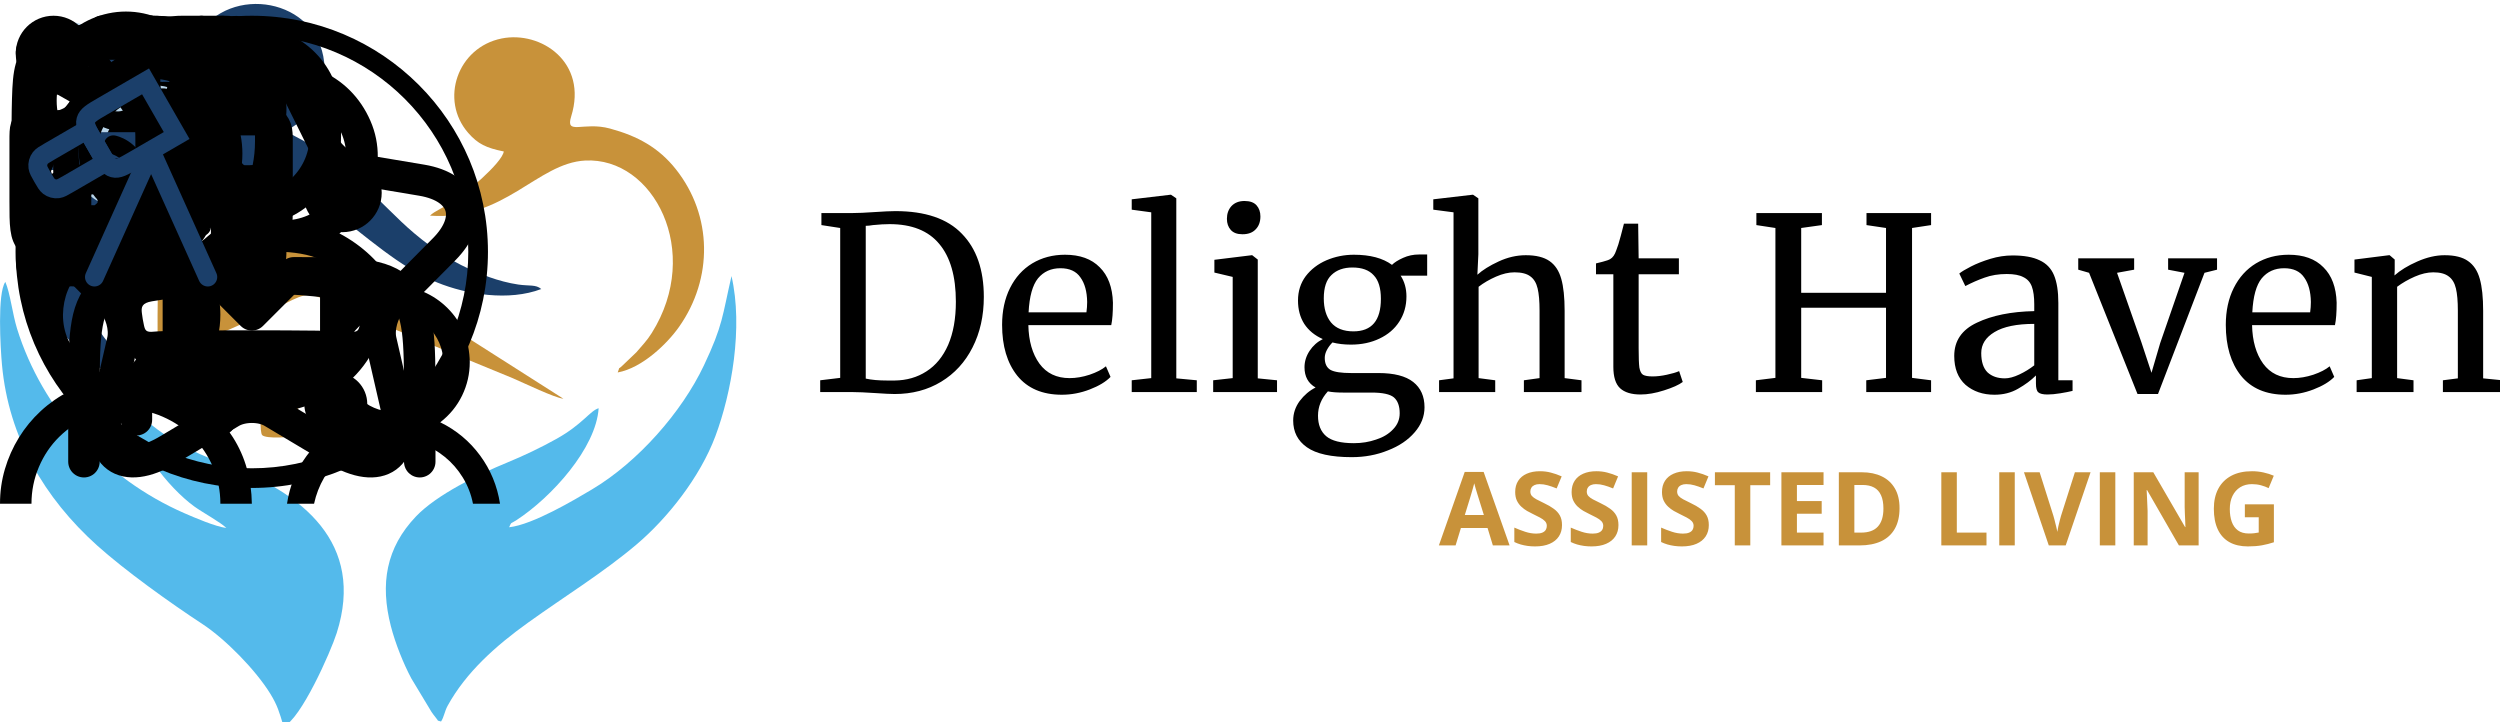
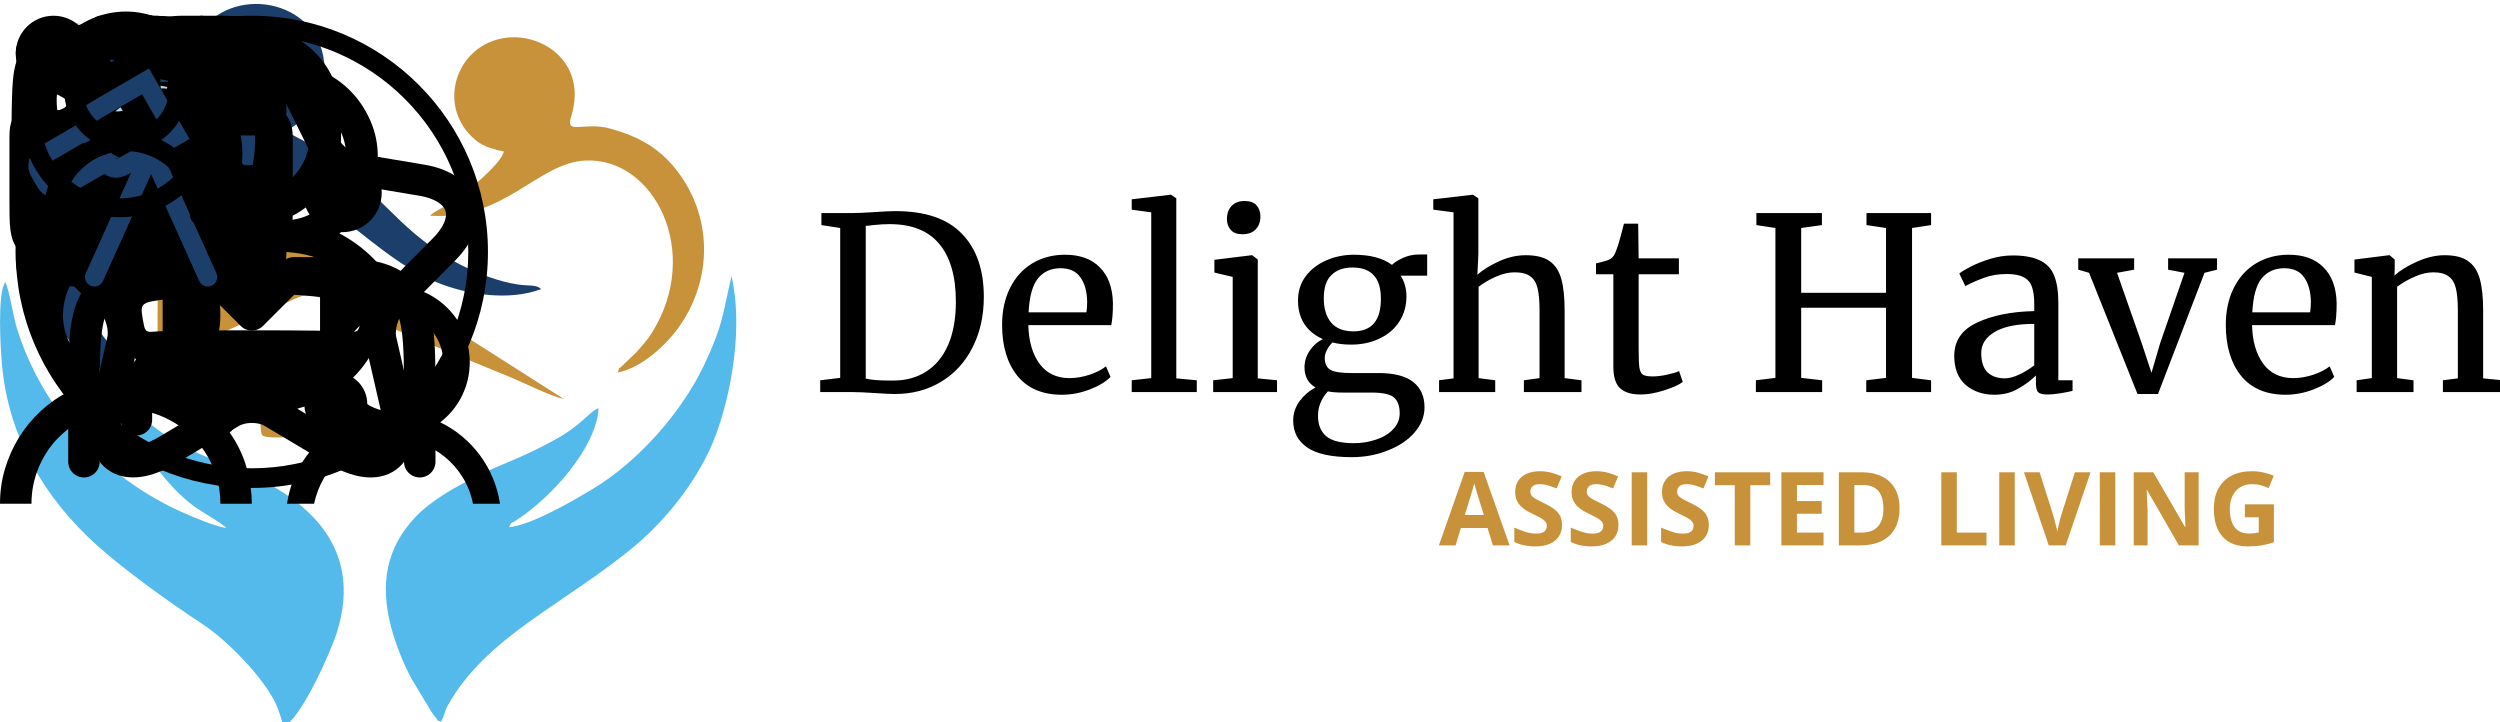
<svg xmlns="http://www.w3.org/2000/svg">
  <svg id="logo-full" width="202" height="58" viewBox="0 0 202 58" fill="none">
    <path d="M66.722 18.105L65.23 17.875V16.918H67.737C68.132 16.918 68.7 16.893 69.44 16.842C70.18 16.791 70.735 16.765 71.105 16.765C73.478 16.765 75.238 17.365 76.386 18.564C77.547 19.751 78.128 21.422 78.128 23.578C78.128 25.083 77.828 26.423 77.228 27.597C76.641 28.758 75.812 29.663 74.74 30.314C73.669 30.965 72.438 31.29 71.047 31.29C70.741 31.29 70.218 31.264 69.478 31.213C68.713 31.162 68.138 31.137 67.756 31.137H65.134V30.199L66.722 30.008V18.105ZM68.751 30.065C69.197 30.167 69.771 30.218 70.473 30.218H71.047C72.004 30.206 72.846 29.963 73.573 29.491C74.313 29.019 74.887 28.317 75.296 27.386C75.704 26.442 75.908 25.3 75.908 23.961C75.908 21.945 75.468 20.414 74.587 19.368C73.72 18.322 72.406 17.799 70.645 17.799C70.275 17.799 69.835 17.824 69.325 17.875C69.108 17.913 68.917 17.933 68.751 17.933V30.065ZM84.324 31.347C82.781 31.347 81.601 30.843 80.784 29.836C79.98 28.828 79.579 27.482 79.579 25.798C79.579 24.688 79.789 23.712 80.21 22.87C80.631 22.028 81.218 21.377 81.971 20.918C82.736 20.459 83.603 20.229 84.573 20.229C85.76 20.229 86.678 20.561 87.329 21.224C87.992 21.875 88.343 22.812 88.381 24.037C88.381 24.815 88.337 25.409 88.247 25.817H81.664C81.69 27.08 81.983 28.101 82.545 28.879C83.106 29.644 83.903 30.027 84.937 30.027C85.447 30.027 85.977 29.938 86.525 29.759C87.086 29.568 87.52 29.344 87.826 29.089L88.19 29.931C87.82 30.314 87.271 30.646 86.544 30.926C85.817 31.207 85.077 31.347 84.324 31.347ZM86.276 24.803C86.314 24.535 86.334 24.26 86.334 23.98C86.321 23.151 86.142 22.5 85.798 22.028C85.466 21.543 84.937 21.301 84.21 21.301C83.47 21.301 82.876 21.569 82.43 22.104C81.996 22.64 81.747 23.54 81.683 24.803H86.276ZM91.423 16.861L89.873 16.651V15.828L92.954 15.464H92.992L93.413 15.751V30.046L95.04 30.199V31.137H89.873V30.199L91.423 30.027V16.861ZM98.657 18.602C98.249 18.602 97.942 18.488 97.738 18.258C97.534 18.028 97.432 17.735 97.432 17.378C97.432 16.969 97.553 16.631 97.796 16.363C98.051 16.096 98.395 15.961 98.829 15.961C99.263 15.961 99.582 16.076 99.786 16.306C99.99 16.536 100.092 16.829 100.092 17.186C100.092 17.62 99.964 17.965 99.709 18.22C99.467 18.475 99.122 18.602 98.676 18.602H98.657ZM97.891 21.99L96.437 21.645V20.631L99.403 20.267H99.441L99.882 20.612V30.046L101.412 30.199V31.137H96.341V30.199L97.891 30.027V21.99ZM107.345 36.304C105.712 36.304 104.525 36.042 103.785 35.519C103.058 35.009 102.695 34.301 102.695 33.395C102.695 32.834 102.867 32.317 103.211 31.845C103.569 31.373 103.99 31.016 104.474 30.773C103.888 30.442 103.594 29.906 103.594 29.166C103.594 28.706 103.728 28.273 103.996 27.864C104.264 27.456 104.615 27.144 105.048 26.927C104.411 26.646 103.919 26.244 103.575 25.721C103.243 25.198 103.077 24.579 103.077 23.865C103.077 23.125 103.282 22.481 103.69 21.932C104.111 21.384 104.659 20.963 105.336 20.669C106.024 20.376 106.752 20.229 107.517 20.229C108.806 20.229 109.813 20.497 110.541 21.033C110.732 20.841 111.025 20.656 111.421 20.478C111.816 20.299 112.237 20.21 112.684 20.21H113.335V21.894H111.23C111.536 22.366 111.689 22.915 111.689 23.54C111.689 24.292 111.498 24.962 111.115 25.549C110.745 26.123 110.222 26.57 109.546 26.889C108.882 27.207 108.129 27.367 107.287 27.367C106.739 27.367 106.248 27.309 105.814 27.195C105.635 27.373 105.489 27.571 105.374 27.788C105.259 28.005 105.202 28.215 105.202 28.419C105.202 28.879 105.355 29.198 105.661 29.376C105.967 29.542 106.516 29.625 107.307 29.625H109.469C110.707 29.625 111.625 29.861 112.225 30.333C112.824 30.805 113.124 31.475 113.124 32.342C113.124 33.07 112.863 33.733 112.34 34.333C111.816 34.945 111.108 35.423 110.215 35.768C109.335 36.125 108.378 36.304 107.345 36.304ZM107.479 26.314C108.933 26.314 109.66 25.453 109.66 23.731C109.66 22.876 109.469 22.251 109.086 21.856C108.716 21.447 108.155 21.243 107.402 21.243C106.701 21.243 106.146 21.441 105.737 21.837C105.329 22.219 105.125 22.838 105.125 23.693C105.125 24.497 105.316 25.134 105.699 25.606C106.095 26.078 106.688 26.314 107.479 26.314ZM107.517 35.194C108.142 35.194 108.729 35.098 109.278 34.907C109.839 34.728 110.292 34.454 110.636 34.084C110.981 33.727 111.153 33.306 111.153 32.821C111.153 32.247 111 31.826 110.694 31.558C110.388 31.303 109.794 31.175 108.914 31.175H106.656C106.146 31.175 105.744 31.143 105.45 31.079C104.927 31.654 104.666 32.298 104.666 33.012C104.666 33.727 104.883 34.269 105.316 34.639C105.75 35.009 106.484 35.194 107.517 35.194ZM115.429 16.861L113.821 16.651V15.828L116.94 15.464H116.979L117.4 15.751V20.191L117.323 21.817C117.731 21.447 118.293 21.096 119.007 20.765C119.722 20.433 120.442 20.267 121.17 20.267C121.973 20.267 122.598 20.42 123.045 20.727C123.491 21.033 123.804 21.505 123.983 22.143C124.161 22.768 124.251 23.616 124.251 24.688V30.027L125.59 30.199V31.137H121.016V30.199L122.26 30.027V24.669C122.26 23.916 122.209 23.329 122.107 22.908C122.005 22.474 121.814 22.155 121.533 21.951C121.252 21.734 120.831 21.626 120.27 21.626C119.811 21.626 119.32 21.741 118.797 21.97C118.274 22.2 117.814 22.468 117.419 22.774V30.027L118.739 30.199V31.137H114.28V30.199L115.429 30.046V16.861ZM130.282 31.328C129.555 31.328 129.013 31.162 128.655 30.831C128.298 30.499 128.12 29.931 128.12 29.128V21.779H126.742V20.918C126.806 20.905 126.984 20.86 127.278 20.784C127.571 20.707 127.769 20.637 127.871 20.573C128.075 20.459 128.234 20.229 128.349 19.884C128.451 19.642 128.572 19.253 128.713 18.717C128.853 18.181 128.936 17.862 128.962 17.76H130.091L130.129 20.516H133.325V21.779H130.129V27.654C130.129 28.381 130.148 28.892 130.186 29.185C130.237 29.478 130.333 29.67 130.473 29.759C130.626 29.848 130.882 29.893 131.239 29.893C131.583 29.893 131.96 29.848 132.368 29.759C132.789 29.67 133.114 29.574 133.344 29.472L133.631 30.333C133.325 30.563 132.827 30.786 132.138 31.003C131.462 31.22 130.843 31.328 130.282 31.328ZM140.99 18.105L139.478 17.875V16.918H144.683V17.875L143.037 18.105V23.253H149.773V18.105L148.223 17.875V16.918H153.352V17.875L151.84 18.105V30.008L153.352 30.199V31.137H148.204V30.199L149.773 30.008V24.439H143.037V30.008L144.702 30.199V31.137H139.439V30.199L140.99 30.008V18.105ZM155.191 28.266C155.191 27.067 155.791 26.187 156.99 25.625C158.189 25.051 159.707 24.745 161.545 24.707V24.171C161.545 23.572 161.481 23.099 161.353 22.755C161.226 22.411 161.002 22.162 160.683 22.009C160.377 21.843 159.937 21.76 159.363 21.76C158.712 21.76 158.126 21.856 157.602 22.047C157.092 22.226 156.582 22.449 156.072 22.717L155.593 21.722C155.759 21.581 156.065 21.396 156.512 21.167C156.958 20.937 157.475 20.733 158.062 20.554C158.649 20.376 159.235 20.286 159.822 20.286C160.728 20.286 161.443 20.414 161.966 20.669C162.501 20.912 162.884 21.307 163.114 21.856C163.343 22.404 163.458 23.138 163.458 24.056V30.199H164.587V31.041C164.332 31.105 164.007 31.169 163.611 31.233C163.229 31.296 162.891 31.328 162.597 31.328C162.24 31.328 161.997 31.271 161.87 31.156C161.742 31.054 161.679 30.818 161.679 30.448V29.816C161.296 30.199 160.824 30.55 160.262 30.869C159.714 31.188 159.089 31.347 158.387 31.347C157.468 31.347 156.703 31.086 156.091 30.563C155.491 30.027 155.191 29.262 155.191 28.266ZM159.21 30.046C159.542 30.046 159.924 29.944 160.358 29.74C160.792 29.536 161.187 29.293 161.545 29.013V25.721C160.154 25.721 159.101 25.938 158.387 26.372C157.685 26.793 157.335 27.348 157.335 28.037C157.335 28.726 157.5 29.236 157.832 29.568C158.177 29.887 158.636 30.046 159.21 30.046ZM165.038 20.516H169.478V21.416L168.119 21.664L170.052 27.176L170.855 29.606L171.544 27.252L173.477 21.664L172.176 21.416V20.516H176.061V21.416L175.065 21.664L171.372 31.29H169.745L165.899 21.664L165.038 21.416V20.516ZM181.502 31.347C179.959 31.347 178.778 30.843 177.962 29.836C177.158 28.828 176.756 27.482 176.756 25.798C176.756 24.688 176.967 23.712 177.388 22.87C177.809 22.028 178.396 21.377 179.148 20.918C179.914 20.459 180.781 20.229 181.751 20.229C182.937 20.229 183.856 20.561 184.507 21.224C185.17 21.875 185.521 22.812 185.559 24.037C185.559 24.815 185.515 25.409 185.425 25.817H178.842C178.868 27.08 179.161 28.101 179.723 28.879C180.284 29.644 181.081 30.027 182.115 30.027C182.625 30.027 183.154 29.938 183.703 29.759C184.264 29.568 184.698 29.344 185.004 29.089L185.368 29.931C184.998 30.314 184.449 30.646 183.722 30.926C182.995 31.207 182.255 31.347 181.502 31.347ZM183.454 24.803C183.492 24.535 183.512 24.26 183.512 23.98C183.499 23.151 183.32 22.5 182.976 22.028C182.644 21.543 182.115 21.301 181.387 21.301C180.647 21.301 180.054 21.569 179.608 22.104C179.174 22.64 178.925 23.54 178.861 24.803H183.454ZM188.352 21.99L186.974 21.645V20.612L189.711 20.267H189.768L190.17 20.612V21.416L190.151 21.875C190.61 21.466 191.216 21.096 191.969 20.765C192.722 20.433 193.442 20.267 194.131 20.267C194.935 20.267 195.554 20.42 195.988 20.727C196.434 21.033 196.747 21.505 196.925 22.143C197.104 22.768 197.193 23.616 197.193 24.688V30.046L198.533 30.18V31.137H193.997V30.199L195.184 30.046V24.669C195.184 23.916 195.133 23.329 195.031 22.908C194.929 22.474 194.737 22.155 194.457 21.951C194.176 21.734 193.768 21.626 193.232 21.626C192.773 21.626 192.281 21.741 191.758 21.97C191.235 22.2 190.77 22.468 190.361 22.774V30.027L191.663 30.199V31.137H187.146V30.199L188.352 30.027V21.99Z" fill="currentColor" />
    <path d="M118.552 43.313L118.131 41.93H116.014L115.592 43.313H114.265L116.316 37.48H117.821L119.88 43.313H118.552ZM117.837 40.897L117.416 39.546C117.39 39.456 117.354 39.341 117.309 39.201C117.266 39.058 117.223 38.913 117.178 38.768C117.135 38.619 117.101 38.491 117.074 38.382C117.048 38.491 117.011 38.626 116.963 38.788C116.918 38.946 116.874 39.097 116.832 39.24C116.79 39.383 116.759 39.485 116.741 39.546L116.324 40.897H117.837ZM124.043 41.7C124.043 42.044 123.96 42.343 123.793 42.598C123.626 42.852 123.383 43.048 123.062 43.186C122.744 43.324 122.358 43.392 121.902 43.392C121.701 43.392 121.503 43.379 121.31 43.353C121.119 43.326 120.935 43.288 120.758 43.237C120.583 43.184 120.416 43.12 120.257 43.043V41.898C120.532 42.02 120.819 42.13 121.115 42.228C121.412 42.326 121.706 42.375 121.997 42.375C122.199 42.375 122.36 42.349 122.482 42.296C122.607 42.243 122.697 42.17 122.752 42.077C122.808 41.985 122.836 41.879 122.836 41.76C122.836 41.614 122.787 41.489 122.689 41.386C122.591 41.283 122.456 41.186 122.283 41.096C122.114 41.006 121.922 40.909 121.707 40.806C121.572 40.742 121.425 40.666 121.266 40.575C121.107 40.483 120.956 40.37 120.813 40.238C120.67 40.105 120.552 39.945 120.46 39.757C120.37 39.566 120.325 39.338 120.325 39.074C120.325 38.727 120.404 38.43 120.563 38.184C120.722 37.937 120.948 37.749 121.242 37.619C121.539 37.487 121.889 37.421 122.291 37.421C122.593 37.421 122.881 37.456 123.153 37.528C123.429 37.597 123.716 37.697 124.016 37.83L123.618 38.788C123.351 38.679 123.111 38.595 122.899 38.537C122.687 38.476 122.471 38.446 122.252 38.446C122.098 38.446 121.967 38.471 121.858 38.521C121.75 38.569 121.668 38.638 121.612 38.728C121.556 38.815 121.528 38.917 121.528 39.034C121.528 39.172 121.568 39.288 121.648 39.383C121.73 39.476 121.852 39.566 122.013 39.654C122.177 39.741 122.381 39.843 122.625 39.96C122.922 40.1 123.175 40.247 123.384 40.401C123.596 40.552 123.759 40.73 123.873 40.937C123.987 41.141 124.043 41.395 124.043 41.7ZM128.525 41.7C128.525 42.044 128.442 42.343 128.275 42.598C128.108 42.852 127.864 43.048 127.544 43.186C127.226 43.324 126.839 43.392 126.384 43.392C126.182 43.392 125.985 43.379 125.792 43.353C125.601 43.326 125.417 43.288 125.239 43.237C125.065 43.184 124.898 43.12 124.739 43.043V41.898C125.014 42.02 125.3 42.13 125.597 42.228C125.894 42.326 126.188 42.375 126.479 42.375C126.68 42.375 126.842 42.349 126.964 42.296C127.088 42.243 127.178 42.17 127.234 42.077C127.29 41.985 127.317 41.879 127.317 41.76C127.317 41.614 127.268 41.489 127.17 41.386C127.072 41.283 126.937 41.186 126.765 41.096C126.596 41.006 126.404 40.909 126.189 40.806C126.054 40.742 125.907 40.666 125.748 40.575C125.589 40.483 125.438 40.37 125.295 40.238C125.152 40.105 125.034 39.945 124.941 39.757C124.851 39.566 124.806 39.338 124.806 39.074C124.806 38.727 124.886 38.43 125.045 38.184C125.204 37.937 125.43 37.749 125.724 37.619C126.021 37.487 126.37 37.421 126.773 37.421C127.075 37.421 127.362 37.456 127.635 37.528C127.911 37.597 128.198 37.697 128.497 37.83L128.1 38.788C127.833 38.679 127.593 38.595 127.381 38.537C127.169 38.476 126.953 38.446 126.733 38.446C126.58 38.446 126.449 38.471 126.34 38.521C126.231 38.569 126.149 38.638 126.094 38.728C126.038 38.815 126.01 38.917 126.01 39.034C126.01 39.172 126.05 39.288 126.129 39.383C126.212 39.476 126.333 39.566 126.495 39.654C126.659 39.741 126.863 39.843 127.107 39.96C127.404 40.1 127.656 40.247 127.866 40.401C128.078 40.552 128.241 40.73 128.354 40.937C128.468 41.141 128.525 41.395 128.525 41.7ZM129.578 43.313V37.504H130.81V43.313H129.578ZM135.701 41.7C135.701 42.044 135.618 42.343 135.451 42.598C135.284 42.852 135.04 43.048 134.72 43.186C134.402 43.324 134.015 43.392 133.559 43.392C133.358 43.392 133.161 43.379 132.967 43.353C132.777 43.326 132.593 43.288 132.415 43.237C132.24 43.184 132.073 43.12 131.914 43.043V41.898C132.19 42.02 132.476 42.13 132.773 42.228C133.069 42.326 133.363 42.375 133.655 42.375C133.856 42.375 134.018 42.349 134.139 42.296C134.264 42.243 134.354 42.17 134.41 42.077C134.465 41.985 134.493 41.879 134.493 41.76C134.493 41.614 134.444 41.489 134.346 41.386C134.248 41.283 134.113 41.186 133.941 41.096C133.771 41.006 133.579 40.909 133.365 40.806C133.23 40.742 133.083 40.666 132.924 40.575C132.765 40.483 132.614 40.37 132.471 40.238C132.328 40.105 132.21 39.945 132.117 39.757C132.027 39.566 131.982 39.338 131.982 39.074C131.982 38.727 132.061 38.43 132.22 38.184C132.379 37.937 132.606 37.749 132.9 37.619C133.196 37.487 133.546 37.421 133.949 37.421C134.251 37.421 134.538 37.456 134.811 37.528C135.086 37.597 135.374 37.697 135.673 37.83L135.276 38.788C135.008 38.679 134.769 38.595 134.557 38.537C134.345 38.476 134.129 38.446 133.909 38.446C133.755 38.446 133.624 38.471 133.516 38.521C133.407 38.569 133.325 38.638 133.269 38.728C133.214 38.815 133.186 38.917 133.186 39.034C133.186 39.172 133.226 39.288 133.305 39.383C133.387 39.476 133.509 39.566 133.671 39.654C133.835 39.741 134.039 39.843 134.282 39.96C134.579 40.1 134.832 40.247 135.041 40.401C135.253 40.552 135.416 40.73 135.53 40.937C135.644 41.141 135.701 41.395 135.701 41.7ZM138.995 43.313H137.763V38.529H136.186V37.504H140.572V38.529H138.995V43.313ZM144.812 43.313H141.466V37.504H144.812V38.513H142.698V39.789H144.665V40.798H142.698V42.296H144.812V43.313ZM150.847 40.353C150.847 41.007 150.721 41.554 150.469 41.994C150.22 42.431 149.859 42.761 149.385 42.983C148.911 43.203 148.34 43.313 147.672 43.313H146.027V37.504H147.851C148.46 37.504 148.989 37.613 149.436 37.83C149.884 38.044 150.231 38.364 150.477 38.788C150.724 39.209 150.847 39.73 150.847 40.353ZM149.567 40.385C149.567 39.956 149.504 39.603 149.377 39.328C149.252 39.05 149.067 38.844 148.821 38.712C148.577 38.58 148.275 38.513 147.915 38.513H147.259V42.296H147.787C148.389 42.296 148.835 42.136 149.126 41.815C149.42 41.495 149.567 41.018 149.567 40.385ZM154.165 43.313V37.504H155.396V42.296H157.752V43.313H154.165ZM158.766 43.313V37.504H159.997V43.313H158.766ZM166.017 37.504L164.042 43.313H162.699L160.728 37.504H161.972L163.065 40.961C163.083 41.019 163.114 41.129 163.156 41.291C163.198 41.45 163.241 41.619 163.283 41.799C163.328 41.977 163.359 42.124 163.374 42.24C163.39 42.124 163.418 41.977 163.458 41.799C163.5 41.622 163.541 41.453 163.581 41.295C163.623 41.133 163.654 41.022 163.672 40.961L164.773 37.504H166.017ZM166.752 43.313V37.504H167.983V43.313H166.752ZM174.599 43.313H173.033L170.506 38.919H170.471C170.481 39.101 170.491 39.285 170.498 39.471C170.506 39.656 170.514 39.842 170.522 40.027C170.53 40.21 170.538 40.394 170.546 40.579V43.313H169.446V37.504H170.999L173.522 41.855H173.55C173.545 41.675 173.538 41.496 173.53 41.318C173.522 41.141 173.514 40.964 173.506 40.786C173.501 40.608 173.496 40.431 173.49 40.254V37.504H174.599V43.313ZM178.27 40.051H180.575V43.063C180.27 43.163 179.953 43.244 179.625 43.305C179.297 43.363 178.924 43.392 178.508 43.392C177.931 43.392 177.441 43.279 177.038 43.051C176.636 42.823 176.33 42.487 176.121 42.042C175.911 41.597 175.807 41.05 175.807 40.401C175.807 39.791 175.923 39.264 176.156 38.819C176.392 38.374 176.735 38.03 177.185 37.786C177.638 37.542 178.191 37.421 178.842 37.421C179.149 37.421 179.453 37.454 179.752 37.52C180.051 37.586 180.323 37.672 180.567 37.778L180.157 38.764C179.98 38.674 179.777 38.598 179.549 38.537C179.322 38.476 179.083 38.446 178.834 38.446C178.477 38.446 178.165 38.528 177.901 38.692C177.638 38.856 177.434 39.087 177.289 39.383C177.146 39.678 177.074 40.025 177.074 40.425C177.074 40.803 177.126 41.14 177.229 41.434C177.332 41.725 177.495 41.954 177.718 42.121C177.94 42.285 178.23 42.367 178.588 42.367C178.763 42.367 178.91 42.359 179.029 42.343C179.151 42.325 179.265 42.306 179.371 42.288V41.076H178.27V40.051Z" fill="#C8923A" />
    <path fill-rule="evenodd" clip-rule="evenodd" d="M22.521 57.688C23.886 57.126 26.26 51.778 26.74 50.266C29.004 43.15 24.052 39.133 17.829 36.852C15.102 35.852 12.92 34.682 10.941 32.778C10.568 32.418 10.866 32.617 10.416 32.421C10.505 35.175 13.379 38.731 15.427 40.219C16.099 40.706 17.535 41.481 17.975 41.931C17.075 41.805 15.479 41.12 14.623 40.746C8.329 37.994 3.352 32.544 1.355 26.101C0.989 24.919 0.806 23.263 0.423 22.386C-0.219 23.295 0.033 27.635 0.159 28.988C0.688 34.745 3.532 39.557 7.7 43.306C9.906 45.29 13.456 47.839 16.078 49.558C17.905 50.757 20.313 53.213 21.472 55.102C22.018 55.992 22.188 56.554 22.521 57.688V57.688Z" fill="#54BAEB" />
    <path fill-rule="evenodd" clip-rule="evenodd" d="M40.432 41.87C40.631 41.413 40.541 41.614 40.994 41.319C43.807 39.493 47.338 35.581 47.54 32.419C46.849 32.621 46.282 33.682 44.203 34.845C43.012 35.512 41.623 36.18 40.266 36.737C37.979 37.674 34.675 39.292 33.04 41.005C30.653 43.505 30.178 46.364 31.038 49.717C31.395 51.109 32.052 52.73 32.665 53.875L34.266 56.533C34.369 56.678 34.489 56.851 34.584 56.961C34.933 57.368 34.601 57.156 35.024 57.297C35.266 56.932 35.298 56.503 35.55 56.042C37.02 53.368 39.399 51.266 41.917 49.458C44.9 47.316 47.932 45.457 50.565 43.224C53.003 41.156 55.586 37.909 56.81 34.638C58.091 31.219 59.029 26.007 58.09 21.923C57.353 25.128 57.412 25.821 55.903 29.011C54.135 32.748 50.645 36.703 47.008 38.867C45.674 39.662 42.317 41.667 40.432 41.871L40.432 41.87Z" fill="#54BAEB" />
    <path fill-rule="evenodd" clip-rule="evenodd" d="M16.425 9.235C4.739 8.957 -1.622 20.639 6.725 28.305C8.314 29.765 12.498 31.975 15.659 31.451C15.207 31.231 14.521 31.096 13.998 30.893C12.103 30.156 10.957 29.369 9.535 28.167C8.235 27.069 6.535 24.623 6.306 22.009C5.828 16.555 10.667 12.856 15.948 12.825C24.582 12.774 28.587 19.94 34.716 22.433C37.084 23.396 40.412 23.929 42.983 22.953C42.552 22.577 42.041 22.727 41.157 22.596C39.598 22.367 38.006 21.741 36.631 21.053C34.921 20.197 33.176 18.851 31.878 17.614C30.553 16.352 29 14.747 27.739 13.693C26.823 12.927 25.277 11.795 24.164 11.213L23.012 10.597C22.87 10.497 22.871 10.496 22.788 10.414C23.172 10.062 23.528 9.953 23.963 9.546C25.222 8.369 25.951 6.899 25.742 4.931C25.203 -0.134 18.28 -1.314 15.693 2.807C13.688 5.999 16.317 8.941 16.427 9.235L16.425 9.235Z" fill="#1B3F6A" />
    <path fill-rule="evenodd" clip-rule="evenodd" d="M40.007 12.029C39.868 12.958 36.841 15.48 35.858 16.094C35.398 16.382 34.461 16.791 34.148 17.125C40.039 17.547 42.662 12.949 46.467 12.749C51.904 12.463 55.81 19.985 51.762 26.438C51.355 27.088 50.993 27.431 50.53 27.982L49.442 29.021C48.975 29.466 49.293 28.992 49.054 29.578C51.004 29.218 52.98 27.3 53.929 25.952C56.633 22.11 56.59 17.125 53.678 13.447C52.31 11.719 50.633 10.804 48.441 10.208C46.325 9.633 44.88 10.784 45.36 9.243C46.701 4.939 42.954 2.431 39.842 3.055C36.317 3.762 34.904 7.941 37.179 10.551C37.952 11.438 38.619 11.748 40.007 12.029Z" fill="#C8923A" />
    <path fill-rule="evenodd" clip-rule="evenodd" d="M15.807 24.281C15.79 21.627 16.137 21.31 15.066 21.253C14.813 21.24 14.435 21.265 14.166 21.266C13.618 21.269 13.108 21.248 12.563 21.319C12.551 22.065 12.415 28.098 12.645 28.347C12.752 28.462 12.438 28.683 13.585 28.163L16.575 26.853C26.674 22.714 22.534 22.605 28.637 25.027C30.007 25.571 31.257 26.138 32.657 26.688C33.405 26.983 33.929 27.223 34.608 27.521L40.715 30.032C41.63 30.425 44.047 31.595 44.741 31.664L26.012 19.735C24.177 18.574 24.756 18.645 23.08 19.667C22.541 19.995 21.865 20.47 21.36 20.831C20.594 21.38 16.302 24.21 15.808 24.281H15.807Z" fill="#C8923A" />
    <path fill-rule="evenodd" clip-rule="evenodd" d="M23.513 34.544C23.702 34.364 23.613 34.726 23.687 34.102C23.725 33.781 23.741 32.174 23.563 31.993C23.075 31.693 21.425 31.818 20.744 31.953C20.7 32.359 20.61 34.342 20.822 34.557C21.126 34.865 23.263 34.748 23.513 34.544H23.513Z" fill="#C8923A" />
    <path fill-rule="evenodd" clip-rule="evenodd" d="M20.818 31.056C21.576 31.119 23.021 31.269 23.58 30.972C23.837 30.429 23.757 29.015 23.622 28.322C23.137 28.272 21.178 28.145 20.914 28.384C20.637 28.635 20.75 30.549 20.818 31.056Z" fill="#C8923A" />
    <path fill-rule="evenodd" clip-rule="evenodd" d="M24.546 34.608L27.351 34.614L27.407 32.593C27.354 31.69 27.087 31.721 24.618 31.912L24.546 34.608V34.608Z" fill="#C8923A" />
    <path fill-rule="evenodd" clip-rule="evenodd" d="M24.528 31.031L27.358 31.09C27.371 30.951 27.495 28.01 27.212 28.439L24.499 28.39L24.527 31.031H24.528Z" fill="#C8923A" />
  </svg>
  <svg id="calendar" width="24" height="24" viewBox="0 0 24 24" fill="none">
    <path d="M16 2V6M8 2V6" stroke="currentColor" stroke-width="1.5" stroke-linecap="round" stroke-linejoin="round" />
    <path d="M13 4H11C7.229 4 5.343 4 4.172 5.172C3 6.343 3 8.229 3 12V14C3 17.771 3 19.657 4.172 20.828C5.343 22 7.229 22 11 22H13C16.771 22 18.657 22 19.828 20.828C21 19.657 21 17.771 21 14V12C21 8.229 21 6.343 19.828 5.172C18.657 4 16.771 4 13 4Z" stroke="currentColor" stroke-width="1.5" stroke-linecap="round" stroke-linejoin="round" />
    <path d="M3 10H21" stroke="currentColor" stroke-width="1.5" stroke-linecap="round" stroke-linejoin="round" />
    <path d="M11 14H16M8 14H8.009M13 18H8M16 18H15.991" stroke="currentColor" stroke-width="1.5" stroke-linecap="round" stroke-linejoin="round" />
  </svg>
  <svg id="telephone" width="24" height="24" viewBox="0 0 24 24" fill="none">
    <path d="M4.74 14.368L6.694 12.982C7.244 12.59 7.803 12.328 8.44 12.159C9.172 11.964 9.5 11.564 9.5 10.711C9.5 8.546 14.5 8.316 14.5 10.711C14.5 11.564 14.828 11.964 15.56 12.159C16.202 12.329 16.76 12.593 17.306 12.982L19.26 14.368C20.143 14.996 20.555 15.3 20.784 15.782C21 16.236 21 16.768 21 17.832C21 19.746 21 20.703 20.464 21.316C19.815 22.059 18.128 21.995 17.092 21.995H6.908C5.872 21.995 4.219 22.099 3.536 21.316C3 20.703 3 19.746 3 17.832C3 16.768 3 16.236 3.216 15.782C3.445 15.3 3.857 14.996 4.74 14.368Z" stroke="currentColor" stroke-width="1.5" />
    <path d="M14 17C14 18.105 13.105 19 12 19C10.895 19 10 18.105 10 17C10 15.895 10.895 15 12 15C13.105 15 14 15.895 14 17Z" stroke="currentColor" stroke-width="1.5" />
    <path d="M6.96 3.698C5.642 4.074 4.694 4.541 3.826 5.105C2.453 5.997 1.864 7.604 2.026 9.155C2.094 9.811 2.621 10.124 3.231 9.955C3.695 9.826 4.159 9.7 4.62 9.564C5.967 9.164 6.284 8.678 6.471 7.299L6.96 3.698ZM6.96 3.698C10.219 2.767 13.781 2.767 17.04 3.698M17.04 3.698C18.358 4.074 19.306 4.541 20.174 5.105C21.547 5.997 22.136 7.604 21.974 9.155C21.906 9.811 21.379 10.124 20.769 9.955C20.305 9.826 19.841 9.7 19.38 9.564C18.033 9.164 17.716 8.678 17.529 7.299L17.04 3.698Z" stroke="currentColor" stroke-width="1.5" stroke-linejoin="round" />
  </svg>
  <svg id="arrow-right" width="24" height="24" viewBox="0 0 24 24" fill="none">
    <path d="M14 12H4" stroke="currentColor" stroke-width="1.5" stroke-linecap="round" stroke-linejoin="round" />
    <path d="M18.586 13.603L17.619 14.364C16.054 15.597 15.271 16.214 14.635 15.933C14 15.652 14 14.688 14 12.761V11.239C14 9.312 14 8.349 14.635 8.067C15.271 7.786 16.054 8.403 17.619 9.636L18.586 10.397C19.529 11.14 20 11.511 20 12C20 12.489 19.529 12.86 18.586 13.603Z" stroke="currentColor" stroke-width="1.5" stroke-linecap="round" stroke-linejoin="round" />
+   </svg>
+   <svg id="arrow-right-2" width="20" height="20" viewBox="0 0 20 20" fill="none">
+     <path d="M15.417 10H4.167" stroke="currentColor" stroke-width="1.5" stroke-linecap="round" stroke-linejoin="round" />
+     <path d="M10.833 15C10.833 15 15.833 11.318 15.833 10C15.833 8.682 10.833 5 10.833 5" stroke="currentColor" stroke-width="1.5" stroke-linecap="round" stroke-linejoin="round" />
  </svg>
  <svg id="caret" width="24" height="24" viewBox="0 0 24 24" fill="none">
    <path d="M18 9C18 9 13.581 15 12 15C10.419 15 6 9 6 9" stroke="currentColor" stroke-width="1.5" stroke-linecap="round" stroke-linejoin="round" />
  </svg>
  <svg id="call" width="20" height="20" viewBox="0 0 20 20" fill="none">
    <path d="M7.632 4.76L7.297 4.005C7.077 3.512 6.967 3.265 6.803 3.076C6.598 2.839 6.33 2.665 6.03 2.573C5.791 2.5 5.521 2.5 4.98 2.5C4.19 2.5 3.795 2.5 3.463 2.652C3.073 2.831 2.72 3.219 2.579 3.626C2.46 3.97 2.494 4.325 2.562 5.033C3.29 12.575 7.425 16.71 14.967 17.438C15.676 17.506 16.03 17.54 16.375 17.421C16.781 17.28 17.169 16.928 17.348 16.537C17.5 16.205 17.5 15.81 17.5 15.02C17.5 14.48 17.5 14.21 17.427 13.97C17.335 13.671 17.161 13.402 16.924 13.197C16.735 13.033 16.489 12.923 15.995 12.704L15.24 12.368C14.706 12.13 14.438 12.012 14.166 11.986C13.906 11.961 13.645 11.998 13.401 12.092C13.147 12.191 12.922 12.379 12.473 12.753C12.025 13.126 11.802 13.312 11.528 13.412C11.286 13.501 10.966 13.534 10.71 13.496C10.423 13.454 10.202 13.336 9.761 13.1C8.39 12.367 7.633 11.611 6.9 10.239C6.665 9.798 6.547 9.578 6.504 9.29C6.467 9.035 6.499 8.714 6.588 8.472C6.688 8.199 6.874 7.975 7.247 7.527C7.622 7.078 7.809 6.853 7.908 6.599C8.003 6.356 8.039 6.094 8.014 5.834C7.989 5.562 7.87 5.295 7.632 4.76Z" stroke="#B8D4E8" stroke-width="1.5" stroke-linecap="round" />
  </svg>
  <svg id="envelope" width="20" height="20" viewBox="0 0 20 20" fill="none">
    <path d="M1.667 5L7.428 8.264C9.551 9.467 10.449 9.467 12.573 8.264L18.333 5" stroke="currentColor" stroke-width="1.5" stroke-linejoin="round" />
    <path d="M1.68 11.229C1.734 13.784 1.762 15.061 2.704 16.008C3.647 16.954 4.959 16.987 7.582 17.053C9.2 17.093 10.801 17.093 12.418 17.053C15.041 16.987 16.353 16.954 17.296 16.008C18.239 15.061 18.266 13.784 18.32 11.229C18.338 10.408 18.338 9.592 18.32 8.77C18.266 6.216 18.239 4.938 17.296 3.992C16.353 3.046 15.041 3.013 12.418 2.947C10.801 2.906 9.2 2.906 7.582 2.947C4.959 3.013 3.647 3.046 2.704 3.992C1.762 4.938 1.734 6.216 1.68 8.77C1.662 9.592 1.662 10.408 1.68 11.229Z" stroke="currentColor" stroke-width="1.5" stroke-linejoin="round" />
  </svg>
  <svg id="location" width="20" height="20" viewBox="0 0 20 20" fill="none">
    <path d="M15 15C16.037 15.354 16.667 15.818 16.667 16.327C16.667 17.435 13.682 18.333 10 18.333C6.318 18.333 3.333 17.435 3.333 16.327C3.333 15.818 3.963 15.354 5 15" stroke="currentColor" stroke-width="1.5" stroke-linecap="round" />
    <path d="M12.5 7.917C12.5 9.297 11.381 10.416 10 10.416C8.619 10.416 7.5 9.297 7.5 7.917C7.5 6.536 8.619 5.417 10 5.417C11.381 5.417 12.5 6.536 12.5 7.917Z" stroke="currentColor" stroke-width="1.5" />
    <path d="M10 1.667C13.382 1.667 16.25 4.523 16.25 7.989C16.25 11.51 13.336 13.981 10.644 15.661C10.448 15.774 10.226 15.833 10 15.833C9.774 15.833 9.552 15.774 9.356 15.661C6.669 13.964 3.75 11.522 3.75 7.989C3.75 4.523 6.618 1.667 10 1.667Z" stroke="currentColor" stroke-width="1.5" />
  </svg>
  <svg id="facebook" width="24" height="24" viewBox="0 0 24 24" fill="none">
    <path fill-rule="evenodd" clip-rule="evenodd" d="M6.182 10.333C5.204 10.333 5 10.525 5 11.444V13.111C5 14.03 5.204 14.222 6.182 14.222H8.545V20.889C8.545 21.808 8.75 22 9.727 22H12.091C13.069 22 13.273 21.808 13.273 20.889V14.222H15.927C16.668 14.222 16.859 14.087 17.063 13.416L17.57 11.75C17.919 10.601 17.703 10.333 16.433 10.333H13.273V7.556C13.273 6.942 13.802 6.444 14.454 6.444H17.818C18.796 6.444 19 6.253 19 5.333V3.111C19 2.192 18.796 2 17.818 2H14.454C11.191 2 8.545 4.487 8.545 7.556V10.333H6.182Z" stroke="currentColor" stroke-width="1.5" stroke-linejoin="round" />
  </svg>
  <svg id="linkedin" width="24" height="24" viewBox="0 0 24 24" fill="none">
    <path d="M4.5 9.5H4C3.057 9.5 2.586 9.5 2.293 9.793C2 10.086 2 10.557 2 11.5V20C2 20.943 2 21.414 2.293 21.707C2.586 22 3.057 22 4 22H4.5C5.443 22 5.914 22 6.207 21.707C6.5 21.414 6.5 20.943 6.5 20V11.5C6.5 10.557 6.5 10.086 6.207 9.793C5.914 9.5 5.443 9.5 4.5 9.5Z" stroke="currentColor" stroke-width="1.5" />
    <path d="M6.5 4.25C6.5 5.493 5.493 6.5 4.25 6.5C3.007 6.5 2 5.493 2 4.25C2 3.007 3.007 2 4.25 2C5.493 2 6.5 3.007 6.5 4.25Z" stroke="currentColor" stroke-width="1.5" />
    <path d="M12.326 9.5H11.5C10.557 9.5 10.086 9.5 9.793 9.793C9.5 10.086 9.5 10.557 9.5 11.5V20C9.5 20.943 9.5 21.414 9.793 21.707C10.086 22 10.557 22 11.5 22H12C12.943 22 13.414 22 13.707 21.707C14 21.414 14 20.943 14 20L14 16.5C14 14.843 14.528 13.5 16.088 13.5C16.868 13.5 17.5 14.172 17.5 15V19.5C17.5 20.443 17.5 20.914 17.793 21.207C18.086 21.5 18.557 21.5 19.5 21.5H19.999C20.941 21.5 21.413 21.5 21.706 21.207C21.998 20.915 21.998 20.443 21.999 19.501L22 14C22 11.515 19.636 9.5 17.297 9.5C15.965 9.5 14.777 10.153 14 11.174C14 10.544 14 10.229 13.863 9.995C13.777 9.847 13.653 9.724 13.505 9.637C13.271 9.5 12.956 9.5 12.326 9.5Z" stroke="currentColor" stroke-width="1.5" stroke-linejoin="round" />
  </svg>
  <svg id="instagram" width="24" height="24" viewBox="0 0 24 24" fill="none">
    <path d="M2.5 12C2.5 7.522 2.5 5.282 3.891 3.891C5.282 2.5 7.522 2.5 12 2.5C16.478 2.5 18.718 2.5 20.109 3.891C21.5 5.282 21.5 7.522 21.5 12C21.5 16.478 21.5 18.718 20.109 20.109C18.718 21.5 16.478 21.5 12 21.5C7.522 21.5 5.282 21.5 3.891 20.109C2.5 18.718 2.5 16.478 2.5 12Z" stroke="currentColor" stroke-width="1.5" stroke-linejoin="round" />
    <path d="M16.5 12C16.5 14.485 14.485 16.5 12 16.5C9.515 16.5 7.5 14.485 7.5 12C7.5 9.515 9.515 7.5 12 7.5C14.485 7.5 16.5 9.515 16.5 12Z" stroke="#B8D4E8" stroke-width="1.5" />
    <path d="M17.508 6.5H17.499" stroke="#B8D4E8" stroke-width="2" stroke-linecap="round" stroke-linejoin="round" />
  </svg>
  <svg id="hamburger-menu" width="24" height="24" viewBox="0 0 24 24" fill="none">
    <path d="M10 5H20" stroke="#1B3F6A" stroke-width="3" stroke-linecap="round" stroke-linejoin="round" />
    <path d="M4 12H20" stroke="#1B3F6A" stroke-width="3" stroke-linecap="round" stroke-linejoin="round" />
    <path d="M4 19H14" stroke="#1B3F6A" stroke-width="3" stroke-linecap="round" stroke-linejoin="round" />
  </svg>
  <svg id="agreement" width="24" height="24" viewBox="0 0 24 24" fill="none">
    <path d="M22 6.75H19.211C18.61 6.75 18.309 6.75 18.026 6.664C17.743 6.578 17.492 6.412 16.992 6.078C16.242 5.578 15.386 5.007 14.961 4.879C14.536 4.75 14.085 4.75 13.183 4.75C11.957 4.75 11.167 4.75 10.615 4.978C10.064 5.207 9.631 5.64 8.763 6.507L8 7.27C7.805 7.466 7.707 7.564 7.647 7.66C7.423 8.018 7.448 8.477 7.709 8.809C7.779 8.898 7.887 8.985 8.102 9.158C8.898 9.798 10.045 9.734 10.766 9.009L12 7.768H13L19 13.804C19.552 14.359 19.552 15.26 19 15.816C18.448 16.371 17.552 16.371 17 15.816L16.5 15.312M16.5 15.312L13.5 12.295M16.5 15.312C17.052 15.868 17.052 16.769 16.5 17.324C15.948 17.88 15.052 17.88 14.5 17.324L13.5 16.319M13.5 16.319C14.052 16.874 14.052 17.775 13.5 18.33C12.948 18.886 12.052 18.886 11.5 18.33L10 16.821M13.5 16.319L11.5 14.319M10 16.821L9.5 16.319M10 16.821C10.552 17.377 10.552 18.278 10 18.833C9.448 19.389 8.552 19.389 8 18.833L5.176 15.951C4.596 15.359 4.306 15.062 3.934 14.906C3.563 14.75 3.148 14.75 2.319 14.75H2" stroke="currentColor" stroke-width="1.5" stroke-linecap="round" stroke-linejoin="round" />
    <path d="M22 14.75H19.5" stroke="currentColor" stroke-width="1.5" stroke-linecap="round" />
    <path d="M8.5 6.75H2" stroke="currentColor" stroke-width="1.5" stroke-linecap="round" />
  </svg>
  <svg id="home" width="24" height="24" viewBox="0 0 24 24" fill="none">
    <path d="M8.941 6.349L10.755 8.901C11.124 9.421 11.309 9.681 11.405 9.98C11.5 10.279 11.5 10.599 11.5 11.238V20H5.5C3.614 20 2.672 20 2.086 19.411C1.5 18.823 1.5 17.875 1.5 15.98V11.238C1.5 10.599 1.5 10.279 1.595 9.98C1.691 9.681 1.876 9.421 2.245 8.901L4.059 6.349C5.172 4.783 5.728 4 6.5 4C7.272 4 7.828 4.783 8.941 6.349Z" stroke="currentColor" stroke-width="1.5" stroke-linecap="round" stroke-linejoin="round" />
    <path d="M8.5 20V16C8.5 15.252 8.5 14.879 8.339 14.6C8.234 14.418 8.082 14.266 7.9 14.161C7.622 14 7.248 14 6.5 14C5.752 14 5.378 14 5.1 14.161C4.918 14.266 4.766 14.418 4.661 14.6C4.5 14.879 4.5 15.252 4.5 16V20" stroke="currentColor" stroke-width="1.5" stroke-linecap="round" stroke-linejoin="round" />
    <path d="M8.5 20H18.5C20.386 20 21.328 20 21.914 19.414C22.5 18.828 22.5 17.886 22.5 16V11.448C22.5 10.732 22.5 10.373 22.381 10.043C22.261 9.713 22.032 9.438 21.573 8.887L18.699 5.439C18.11 4.732 17.815 4.378 17.412 4.189C17.008 4 16.548 4 15.627 4H6.5" stroke="currentColor" stroke-width="1.5" stroke-linecap="round" stroke-linejoin="round" />
    <path d="M22 10H11.5" stroke="currentColor" stroke-width="1.5" stroke-linecap="round" stroke-linejoin="round" />
  </svg>
  <svg id="security-check" width="24" height="24" viewBox="0 0 24 24" fill="none">
    <path d="M18.709 3.495C16.817 2.554 14.501 2 12 2C9.499 2 7.184 2.554 5.291 3.495C4.363 3.957 3.899 4.188 3.45 4.914C3 5.64 3 6.342 3 7.748V11.237C3 16.921 7.542 20.08 10.173 21.434C10.907 21.811 11.274 22 12 22C12.726 22 13.093 21.811 13.827 21.434C16.458 20.08 21 16.921 21 11.237V7.748C21 6.342 21 5.64 20.55 4.914C20.101 4.188 19.637 3.957 18.709 3.495Z" stroke="currentColor" stroke-width="1.5" stroke-linecap="round" stroke-linejoin="round" />
    <path d="M9 11.5C9 11.5 10.408 11.752 11 13.5C11 13.5 12.5 10.5 15 9.5" stroke="currentColor" stroke-width="1.5" stroke-linecap="round" stroke-linejoin="round" />
  </svg>
  <svg id="idea" width="24" height="24" viewBox="0 0 24 24" fill="none">
    <path d="M6.089 14.999C5.711 14.149 5.5 13.202 5.5 12.205C5.5 8.502 8.41 5.499 12 5.499C15.59 5.499 18.5 8.502 18.5 12.205C18.5 13.202 18.289 14.149 17.911 14.999" stroke="currentColor" stroke-width="1.5" stroke-linecap="round" />
    <path d="M12 1.999V2.999" stroke="currentColor" stroke-width="1.5" stroke-linecap="round" stroke-linejoin="round" />
    <path d="M22 11.999H21" stroke="currentColor" stroke-width="1.5" stroke-linecap="round" stroke-linejoin="round" />
    <path d="M3 11.999H2" stroke="currentColor" stroke-width="1.5" stroke-linecap="round" stroke-linejoin="round" />
    <path d="M19.07 4.928L18.363 5.635" stroke="currentColor" stroke-width="1.5" stroke-linecap="round" stroke-linejoin="round" />
    <path d="M5.637 5.636L4.93 4.929" stroke="currentColor" stroke-width="1.5" stroke-linecap="round" stroke-linejoin="round" />
    <path d="M14.517 19.306C15.527 18.979 15.933 18.054 16.047 17.124C16.081 16.846 15.852 16.616 15.572 16.616L8.477 16.616C8.187 16.616 7.955 16.861 7.989 17.149C8.101 18.077 8.383 18.756 9.453 19.306M14.517 19.306C14.517 19.306 9.63 19.306 9.453 19.306M14.517 19.306C14.396 21.251 13.834 22.021 12.007 21.999C10.053 22.035 9.603 21.083 9.453 19.306" stroke="currentColor" stroke-width="1.5" stroke-linecap="round" stroke-linejoin="round" />
  </svg>
  <svg id="kitchen-utensils" width="24" height="24" viewBox="0 0 24 24" fill="none">
    <path d="M11.983 14V3M11.983 14C10.325 14 8.98 15.435 8.98 16.625C8.98 18.375 10.325 21 11.983 21C13.642 21 14.986 18.375 14.986 16.625C14.986 15.435 13.642 14 11.983 14Z" stroke="currentColor" stroke-width="1.5" stroke-linecap="round" />
    <path d="M4.979 10.029V21M3.686 3.13L2.904 3.208C2.332 3.265 1.926 3.789 2.014 4.356L2.683 8.671C2.796 9.403 3.426 10.011 4.167 10.011H5.79C6.531 10.011 7.161 9.403 7.274 8.671L7.943 4.356C8.031 3.789 7.625 3.265 7.053 3.208L6.273 3.13C5.413 3.044 4.547 3.044 3.686 3.13Z" stroke="currentColor" stroke-width="1.5" stroke-linecap="round" />
    <path d="M17.996 13.819V3.026C19.155 3.346 21.082 4.553 21.401 7.529L21.974 12.043C22.074 12.835 21.873 13.627 21.085 13.762C20.424 13.876 19.423 13.913 17.996 13.819ZM17.996 13.819V21" stroke="currentColor" stroke-width="1.5" stroke-linecap="round" stroke-linejoin="round" />
  </svg>
  <svg id="people" width="40" height="40" viewBox="0 0 40 40" fill="none">
    <path d="M34.961 33.536C36.237 34.161 37.292 35.04 38.125 36.172C38.958 37.305 39.486 38.581 39.707 40.001H37.559C37.415 39.258 37.148 38.568 36.758 37.93C36.367 37.292 35.892 36.745 35.332 36.29C34.772 35.834 34.141 35.469 33.438 35.196C32.734 34.922 32.005 34.792 31.25 34.805C30.482 34.805 29.753 34.935 29.062 35.196C28.372 35.456 27.741 35.814 27.168 36.27C26.595 36.726 26.12 37.279 25.742 37.93C25.365 38.581 25.098 39.271 24.941 40.001H22.793C23.001 38.594 23.522 37.325 24.355 36.192C25.189 35.059 26.25 34.174 27.539 33.536C26.797 32.95 26.224 32.24 25.82 31.407C25.417 30.573 25.208 29.688 25.195 28.751C25.195 28.165 25.273 27.598 25.43 27.051C25.586 26.505 25.82 25.99 26.133 25.508C26.445 25.027 26.816 24.597 27.246 24.219C27.676 23.842 28.158 23.523 28.691 23.262C28.34 22.755 27.936 22.305 27.48 21.915C27.025 21.524 26.53 21.179 25.996 20.88C25.462 20.58 24.902 20.365 24.316 20.235C23.73 20.105 23.125 20.027 22.5 20.001C21.458 20.001 20.462 20.202 19.512 20.606C18.561 21.01 17.734 21.602 17.031 22.383C17.344 23.23 17.5 24.102 17.5 25.001C17.5 26.198 17.233 27.325 16.699 28.38C16.165 29.434 15.417 30.32 14.453 31.036C15.3 31.465 16.061 31.993 16.738 32.618C17.415 33.243 18.001 33.946 18.496 34.727C18.991 35.508 19.362 36.342 19.609 37.227C19.857 38.113 19.987 39.037 20 40.001H17.5C17.5 38.972 17.305 38.002 16.914 37.09C16.523 36.179 15.99 35.385 15.312 34.708C14.635 34.031 13.835 33.49 12.91 33.087C11.986 32.683 11.016 32.488 10 32.501C8.958 32.501 7.988 32.696 7.09 33.087C6.191 33.477 5.397 34.011 4.707 34.688C4.017 35.365 3.477 36.166 3.086 37.09C2.695 38.015 2.5 38.985 2.5 40.001H0C0 39.05 0.13 38.132 0.391 37.247C0.651 36.361 1.022 35.528 1.504 34.747C1.986 33.965 2.565 33.262 3.242 32.637C3.919 32.012 4.688 31.479 5.547 31.036C4.583 30.32 3.835 29.434 3.301 28.38C2.767 27.325 2.5 26.198 2.5 25.001C2.5 23.972 2.695 23.002 3.086 22.09C3.477 21.179 4.01 20.385 4.688 19.708C5.365 19.031 6.159 18.49 7.07 18.087C7.982 17.683 8.958 17.488 10 17.501C11.107 17.501 12.155 17.735 13.145 18.204C14.134 18.672 14.993 19.323 15.723 20.157C16.061 19.831 16.426 19.538 16.816 19.278C17.207 19.017 17.617 18.77 18.047 18.536C17.083 17.82 16.335 16.934 15.801 15.88C15.267 14.825 15 13.698 15 12.501C15 11.472 15.195 10.502 15.586 9.59C15.977 8.679 16.51 7.885 17.188 7.208C17.865 6.531 18.659 5.99 19.57 5.587C20.482 5.183 21.458 4.988 22.5 5.001C23.529 5.001 24.499 5.196 25.41 5.587C26.322 5.977 27.116 6.511 27.793 7.188C28.47 7.865 29.01 8.666 29.414 9.59C29.818 10.515 30.013 11.485 30 12.501C30 13.698 29.733 14.825 29.199 15.88C28.665 16.934 27.917 17.82 26.953 18.536C27.865 19.017 28.685 19.604 29.414 20.294C30.143 20.984 30.762 21.785 31.27 22.696C32.103 22.696 32.884 22.852 33.613 23.165C34.342 23.477 34.987 23.913 35.547 24.473C36.107 25.033 36.536 25.671 36.836 26.387C37.135 27.104 37.292 27.891 37.305 28.751C37.305 29.688 37.103 30.573 36.699 31.407C36.296 32.24 35.716 32.95 34.961 33.536ZM10 30.001C10.69 30.001 11.335 29.87 11.934 29.61C12.533 29.35 13.066 28.991 13.535 28.536C14.004 28.08 14.362 27.553 14.609 26.954C14.857 26.355 14.987 25.704 15 25.001C15 24.311 14.87 23.666 14.609 23.067C14.349 22.468 13.991 21.934 13.535 21.465C13.079 20.997 12.552 20.639 11.953 20.391C11.354 20.144 10.703 20.014 10 20.001C9.31 20.001 8.665 20.131 8.066 20.391C7.467 20.652 6.934 21.01 6.465 21.465C5.996 21.921 5.638 22.448 5.391 23.047C5.143 23.646 5.013 24.297 5 25.001C5 25.691 5.13 26.335 5.391 26.934C5.651 27.533 6.009 28.067 6.465 28.536C6.921 29.005 7.448 29.363 8.047 29.61C8.646 29.857 9.297 29.988 10 30.001ZM17.5 12.501C17.5 13.191 17.63 13.835 17.891 14.434C18.151 15.033 18.509 15.567 18.965 16.036C19.421 16.505 19.948 16.863 20.547 17.11C21.146 17.357 21.797 17.488 22.5 17.501C23.19 17.501 23.835 17.37 24.434 17.11C25.033 16.85 25.566 16.491 26.035 16.036C26.504 15.58 26.862 15.053 27.109 14.454C27.357 13.855 27.487 13.204 27.5 12.501C27.5 11.81 27.37 11.166 27.109 10.567C26.849 9.968 26.491 9.434 26.035 8.965C25.579 8.497 25.052 8.139 24.453 7.891C23.854 7.644 23.203 7.514 22.5 7.501C21.81 7.501 21.165 7.631 20.566 7.891C19.967 8.152 19.434 8.51 18.965 8.965C18.496 9.421 18.138 9.949 17.891 10.547C17.643 11.146 17.513 11.797 17.5 12.501ZM31.25 24.805C30.703 24.805 30.195 24.91 29.727 25.118C29.258 25.326 28.841 25.606 28.477 25.958C28.112 26.309 27.826 26.726 27.617 27.208C27.409 27.689 27.305 28.204 27.305 28.751C27.305 29.297 27.409 29.805 27.617 30.274C27.826 30.743 28.105 31.16 28.457 31.524C28.809 31.889 29.225 32.175 29.707 32.383C30.189 32.592 30.703 32.696 31.25 32.696C31.797 32.696 32.305 32.592 32.773 32.383C33.242 32.175 33.659 31.895 34.023 31.544C34.388 31.192 34.675 30.775 34.883 30.294C35.091 29.812 35.195 29.297 35.195 28.751C35.195 28.204 35.091 27.696 34.883 27.227C34.675 26.758 34.395 26.342 34.043 25.977C33.691 25.613 33.275 25.326 32.793 25.118C32.311 24.91 31.797 24.805 31.25 24.805Z" fill="currentColor" />
  </svg>
  <svg id="smiley" width="40" height="40" viewBox="0 0 40 40" fill="none">
    <path d="M20 1.25C9.645 1.25 1.25 9.645 1.25 20C1.25 30.355 9.645 38.75 20 38.75C30.355 38.75 38.75 30.355 38.75 20C38.75 9.645 30.355 1.25 20 1.25ZM20 37.188C10.523 37.188 2.812 29.477 2.812 20C2.812 10.523 10.523 2.812 20 2.812C29.477 2.812 37.188 10.523 37.188 20C37.188 29.477 29.477 37.188 20 37.188Z" fill="currentColor" />
    <path d="M12.812 18.438C14.538 18.438 15.938 17.038 15.938 15.312C15.938 13.587 14.538 12.188 12.812 12.188C11.087 12.188 9.688 13.587 9.688 15.312C9.688 17.038 11.087 18.438 12.812 18.438Z" fill="currentColor" />
    <path d="M27.188 18.438C28.913 18.438 30.312 17.038 30.312 15.312C30.312 13.587 28.913 12.188 27.188 12.188C25.462 12.188 24.062 13.587 24.062 15.312C24.062 17.038 25.462 18.438 27.188 18.438Z" fill="currentColor" />
    <path d="M29.487 22.489C27.322 22.076 24.123 21.65 20 21.65C15.878 21.65 12.678 22.076 10.514 22.489C9.671 22.651 9.375 23.279 9.375 23.781C9.375 28.326 12.882 32.901 19.999 32.901C27.117 32.901 30.626 28.326 30.626 23.781C30.626 23.279 30.329 22.651 29.487 22.489ZM28.734 24.856C28.701 25.133 28.648 25.466 28.569 25.827C28.479 26.227 28.405 26.412 27.777 26.337C26.577 26.194 13.422 26.194 12.223 26.337C11.595 26.411 11.52 26.226 11.431 25.827C11.36 25.506 11.305 25.182 11.266 24.856C11.209 24.392 11.259 24.063 12.068 23.928C13.439 23.698 16.341 23.294 19.999 23.294C23.657 23.294 26.559 23.698 27.931 23.928C28.741 24.063 28.79 24.391 28.734 24.856Z" fill="currentColor" />
  </svg>
  <svg id="star" width="40" height="40" viewBox="0 0 40 40" fill="none">
    <path d="M22.88 5.74L25.812 11.655C26.212 12.478 27.279 13.268 28.179 13.419L33.495 14.31C36.895 14.881 37.695 17.368 35.245 19.821L31.112 23.988C30.412 24.694 30.029 26.055 30.245 27.029L31.429 32.188C32.362 36.27 30.212 37.85 26.629 35.716L21.646 32.742C20.747 32.204 19.263 32.204 18.347 32.742L13.364 35.716C9.798 37.85 7.631 36.254 8.564 32.188L9.748 27.029C9.964 26.055 9.581 24.694 8.881 23.988L4.748 19.821C2.315 17.368 3.098 14.881 6.498 14.31L11.814 13.419C12.697 13.268 13.764 12.478 14.164 11.655L17.097 5.74C18.697 2.531 21.296 2.531 22.88 5.74Z" stroke="currentColor" stroke-width="2.5" stroke-linecap="round" stroke-linejoin="round" />
  </svg>
  <svg id="doctor" width="40" height="40" viewBox="0 0 40 40" fill="none">
    <path d="M33.333 36.666V31.666C33.333 26.953 33.333 24.595 31.868 23.131C30.405 21.666 28.047 21.666 23.333 21.666L20 25L16.666 21.666C11.953 21.666 9.595 21.666 8.132 23.131C6.667 24.595 6.667 26.953 6.667 31.666V36.666M26.666 21.666V30.833" stroke="currentColor" stroke-width="2.5" stroke-linecap="round" stroke-linejoin="round" />
    <path d="M14.166 21.666V28.333M14.166 28.333C15.05 28.333 15.898 28.684 16.523 29.309C17.148 29.935 17.5 30.782 17.5 31.666V33.333M14.166 28.333C13.282 28.333 12.434 28.684 11.809 29.309C11.184 29.935 10.833 30.782 10.833 31.666V33.333M25.833 10.833V9.166C25.833 8.4 25.682 7.642 25.389 6.934C25.096 6.226 24.666 5.583 24.125 5.042C23.583 4.5 22.94 4.07 22.232 3.777C21.524 3.484 20.766 3.333 20 3.333C19.234 3.333 18.475 3.484 17.767 3.777C17.06 4.07 16.417 4.5 15.875 5.042C15.333 5.583 14.903 6.226 14.61 6.934C14.317 7.642 14.166 8.4 14.166 9.166V10.833C14.166 11.599 14.317 12.358 14.61 13.065C14.903 13.773 15.333 14.416 15.875 14.958C16.417 15.5 17.06 15.929 17.767 16.222C18.475 16.516 19.234 16.666 20 16.666C20.766 16.666 21.524 16.516 22.232 16.222C22.94 15.929 23.583 15.5 24.125 14.958C24.666 14.416 25.096 13.773 25.389 13.065C25.682 12.358 25.833 11.599 25.833 10.833Z" stroke="currentColor" stroke-width="2.5" stroke-linecap="round" stroke-linejoin="round" />
    <path d="M27.916 32.083C27.916 32.415 27.785 32.733 27.55 32.967C27.316 33.201 26.998 33.333 26.666 33.333C26.335 33.333 26.017 33.201 25.783 32.967C25.548 32.733 25.416 32.415 25.416 32.083C25.416 31.752 25.548 31.434 25.783 31.199C26.017 30.965 26.335 30.833 26.666 30.833C26.998 30.833 27.316 30.965 27.55 31.199C27.785 31.434 27.916 31.752 27.916 32.083Z" stroke="currentColor" stroke-width="2.5" />
  </svg>
  <svg id="target" width="24" height="24" viewBox="0 0 24 24" fill="none">
    <path d="M17 12C17 14.761 14.761 17 12 17C9.239 17 7 14.761 7 12C7 9.239 9.239 7 12 7" stroke="currentColor" stroke-width="1.5" stroke-linecap="round" />
    <path d="M14 2.2C13.354 2.069 12.685 2 12 2C6.477 2 2 6.477 2 12C2 17.523 6.477 22 12 22C17.523 22 22 17.523 22 12C22 11.315 21.931 10.646 21.8 10" stroke="currentColor" stroke-width="1.5" stroke-linecap="round" />
    <path d="M12.03 11.963L16.583 7.41M19.74 4.345L19.187 2.357C19.085 2.03 18.691 1.9 18.426 2.117C16.99 3.29 15.425 4.871 16.703 7.364C19.277 8.565 20.747 6.946 21.873 5.585C22.098 5.315 21.962 4.908 21.625 4.81L19.74 4.345Z" stroke="currentColor" stroke-width="1.5" stroke-linecap="round" stroke-linejoin="round" />
  </svg>
  <svg id="telescope" width="24" height="24" viewBox="0 0 24 24" fill="none">
    <path d="M16.2 2.621C17.006 2.153 17.41 1.919 17.805 2.025C18.201 2.132 18.434 2.537 18.899 3.348L20.382 5.929C20.848 6.739 21.081 7.145 20.975 7.542C20.869 7.94 20.465 8.174 19.658 8.642L16.235 10.628C15.428 11.096 15.025 11.331 14.629 11.224C14.234 11.117 14.001 10.712 13.535 9.901L12.053 7.321C11.587 6.51 11.354 6.104 11.46 5.707C11.566 5.31 11.969 5.076 12.776 4.607L16.2 2.621Z" stroke="currentColor" stroke-width="1.5" />
    <path d="M11.558 6.461L14.029 10.761L10.606 12.748C9.799 13.216 9.395 13.45 9 13.343C8.605 13.237 8.372 12.831 7.906 12.02L7.412 11.16C6.946 10.349 6.713 9.944 6.819 9.547C6.925 9.149 7.328 8.915 8.135 8.447L11.558 6.461Z" stroke="#1B3F6A" stroke-width="1.5" />
    <path d="M6.918 10.3L8.4 12.881L5.404 14.619C5.006 14.85 4.806 14.966 4.611 14.992C4.352 15.026 4.089 14.955 3.881 14.795C3.725 14.675 3.61 14.474 3.379 14.073C3.149 13.673 3.034 13.472 3.008 13.276C2.974 13.015 3.045 12.751 3.204 12.542C3.324 12.385 3.523 12.27 3.922 12.038L6.918 10.3Z" stroke="#1B3F6A" stroke-width="1.5" />
    <path d="M7.5 22L12 12L16.5 22" stroke="#1B3F6A" stroke-width="1.5" stroke-linecap="round" stroke-linejoin="round" />
  </svg>
+   <svg id="search" width="24" height="24" viewBox="0 0 24 24" fill="none">
+     <path d="M15 15L16.5 16.5" stroke="currentColor" stroke-width="1.5" stroke-linecap="round" stroke-linejoin="round" />
+     <path d="M16.933 19.025C16.356 18.448 16.356 17.511 16.933 16.933C17.511 16.356 18.448 16.356 19.025 16.933L21.067 18.975C21.644 19.552 21.644 20.489 21.067 21.067C20.489 21.644 19.552 21.644 18.975 21.067L16.933 19.025Z" stroke="currentColor" stroke-width="1.5" stroke-linecap="round" stroke-linejoin="round" />
+     <path d="M16.5 9.5C16.5 5.634 13.366 2.5 9.5 2.5C5.634 2.5 2.5 5.634 2.5 9.5C2.5 13.366 5.634 16.5 9.5 16.5C13.366 16.5 16.5 13.366 16.5 9.5Z" stroke="currentColor" stroke-width="1.5" stroke-linecap="round" stroke-linejoin="round" />
+   </svg>
+   <svg id="user" width="20" height="20" viewBox="0 0 20 20" fill="none">
+     <path d="M14.166 7.083C14.166 4.782 12.301 2.917 10 2.917C7.698 2.917 5.833 4.782 5.833 7.083C5.833 9.384 7.698 11.25 10 11.25C12.301 11.25 14.166 9.384 14.166 7.083Z" stroke="currentColor" stroke-width="1.5" stroke-linecap="round" stroke-linejoin="round" />
+     <path d="M15.834 17.083C15.834 13.862 13.222 11.25 10 11.25C6.779 11.25 4.167 13.862 4.167 17.083" stroke="currentColor" stroke-width="1.5" stroke-linecap="round" stroke-linejoin="round" />
+   </svg>
</svg>
